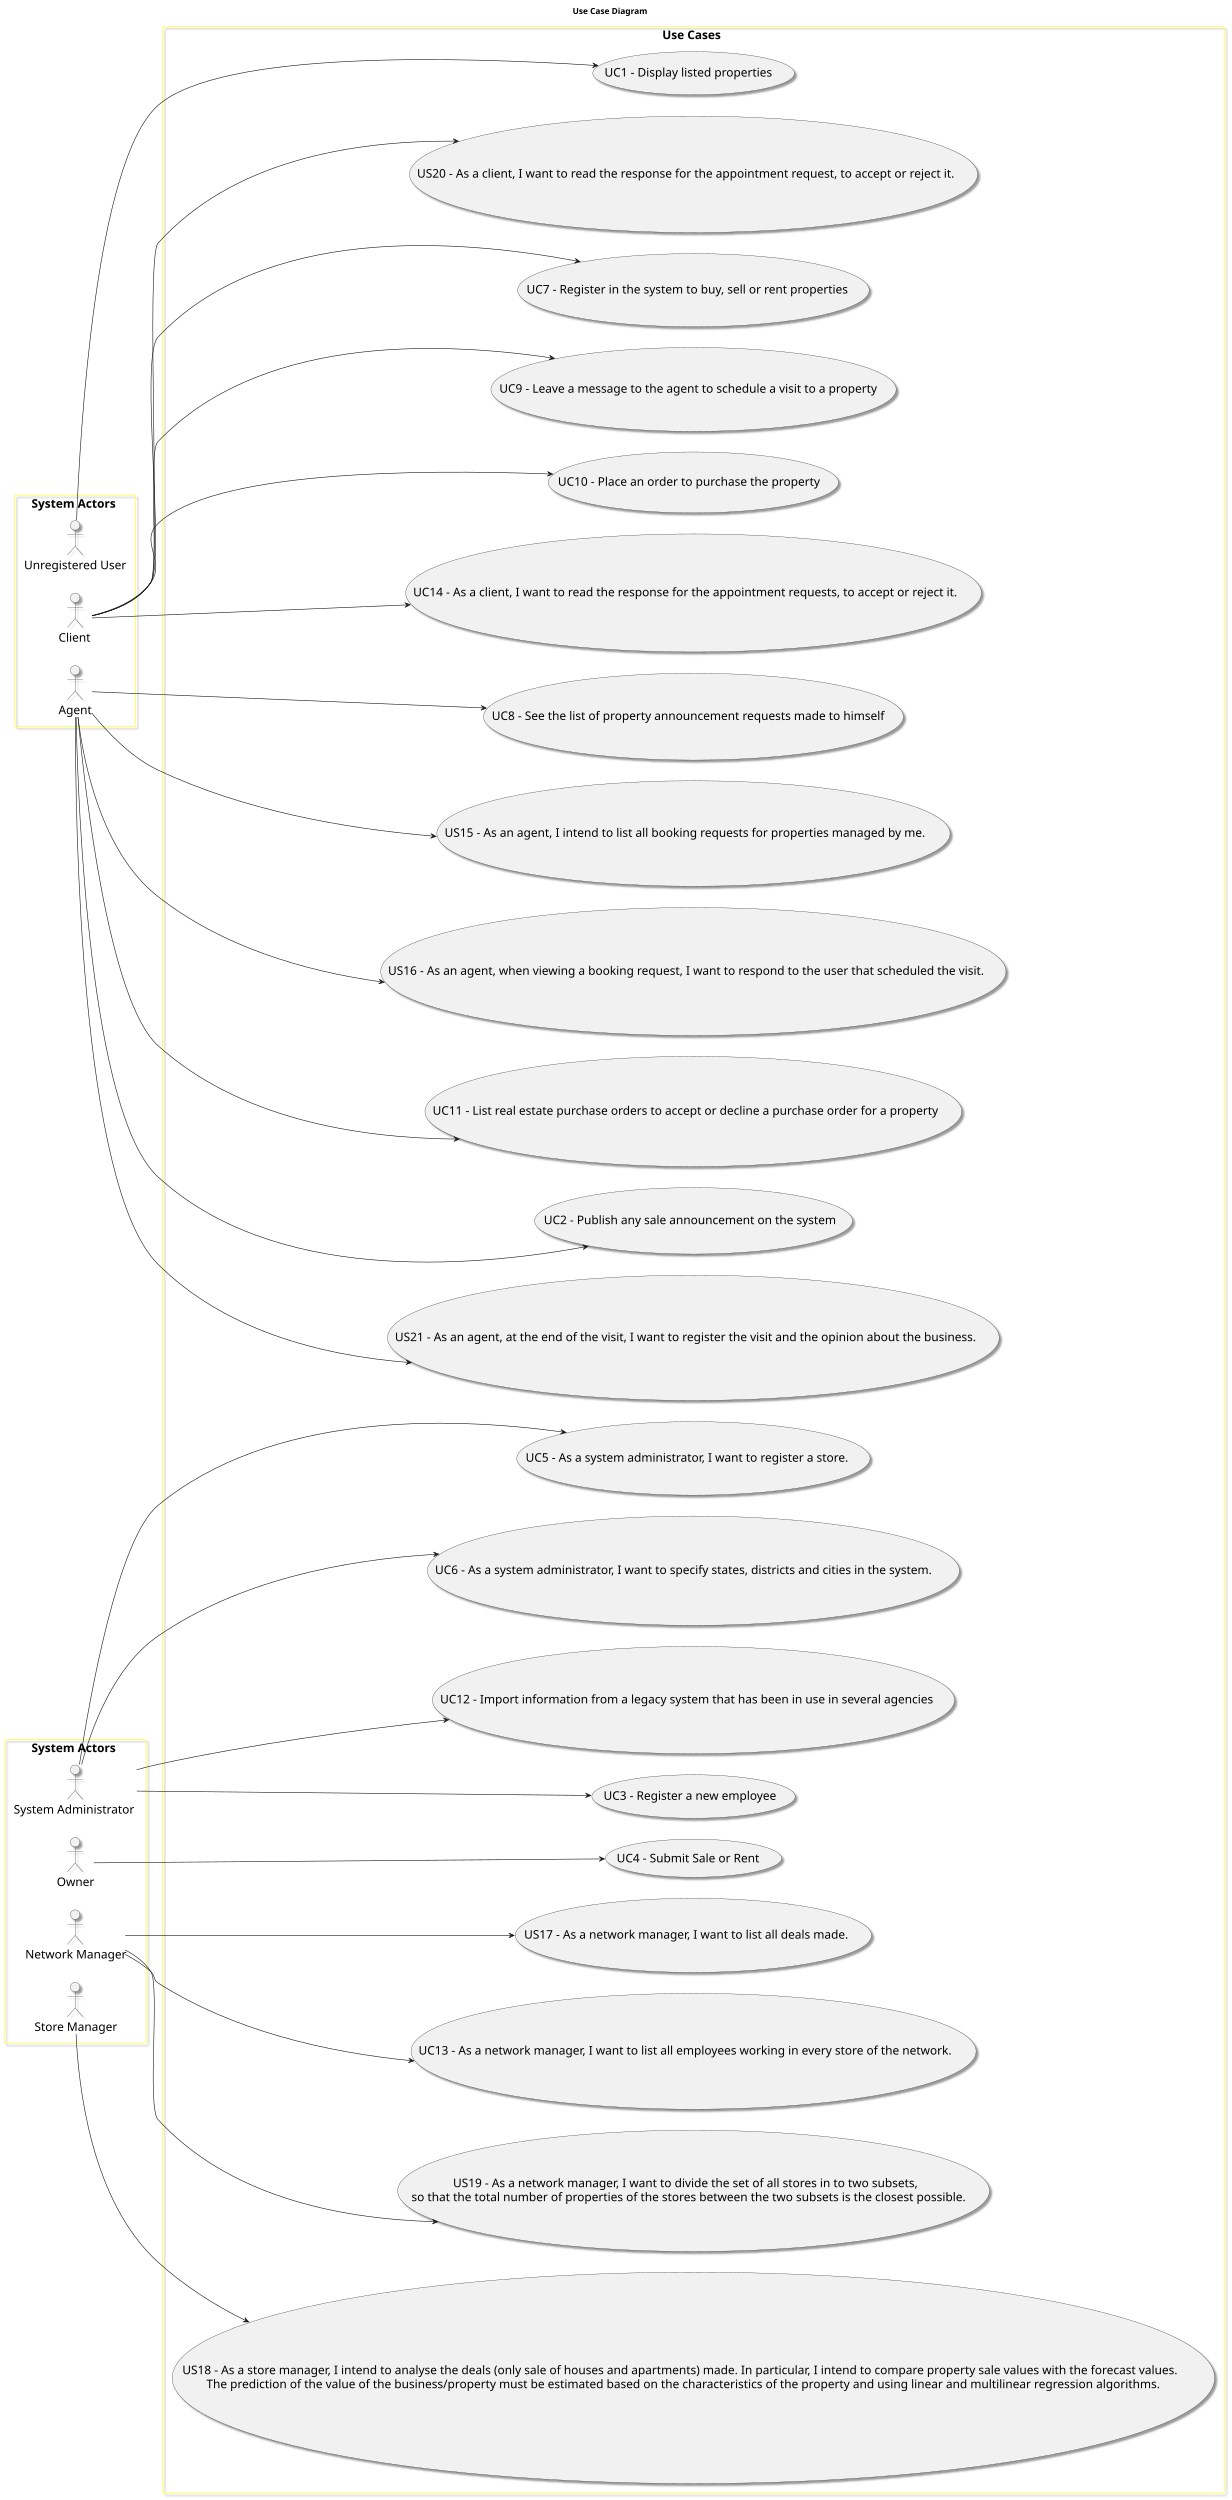
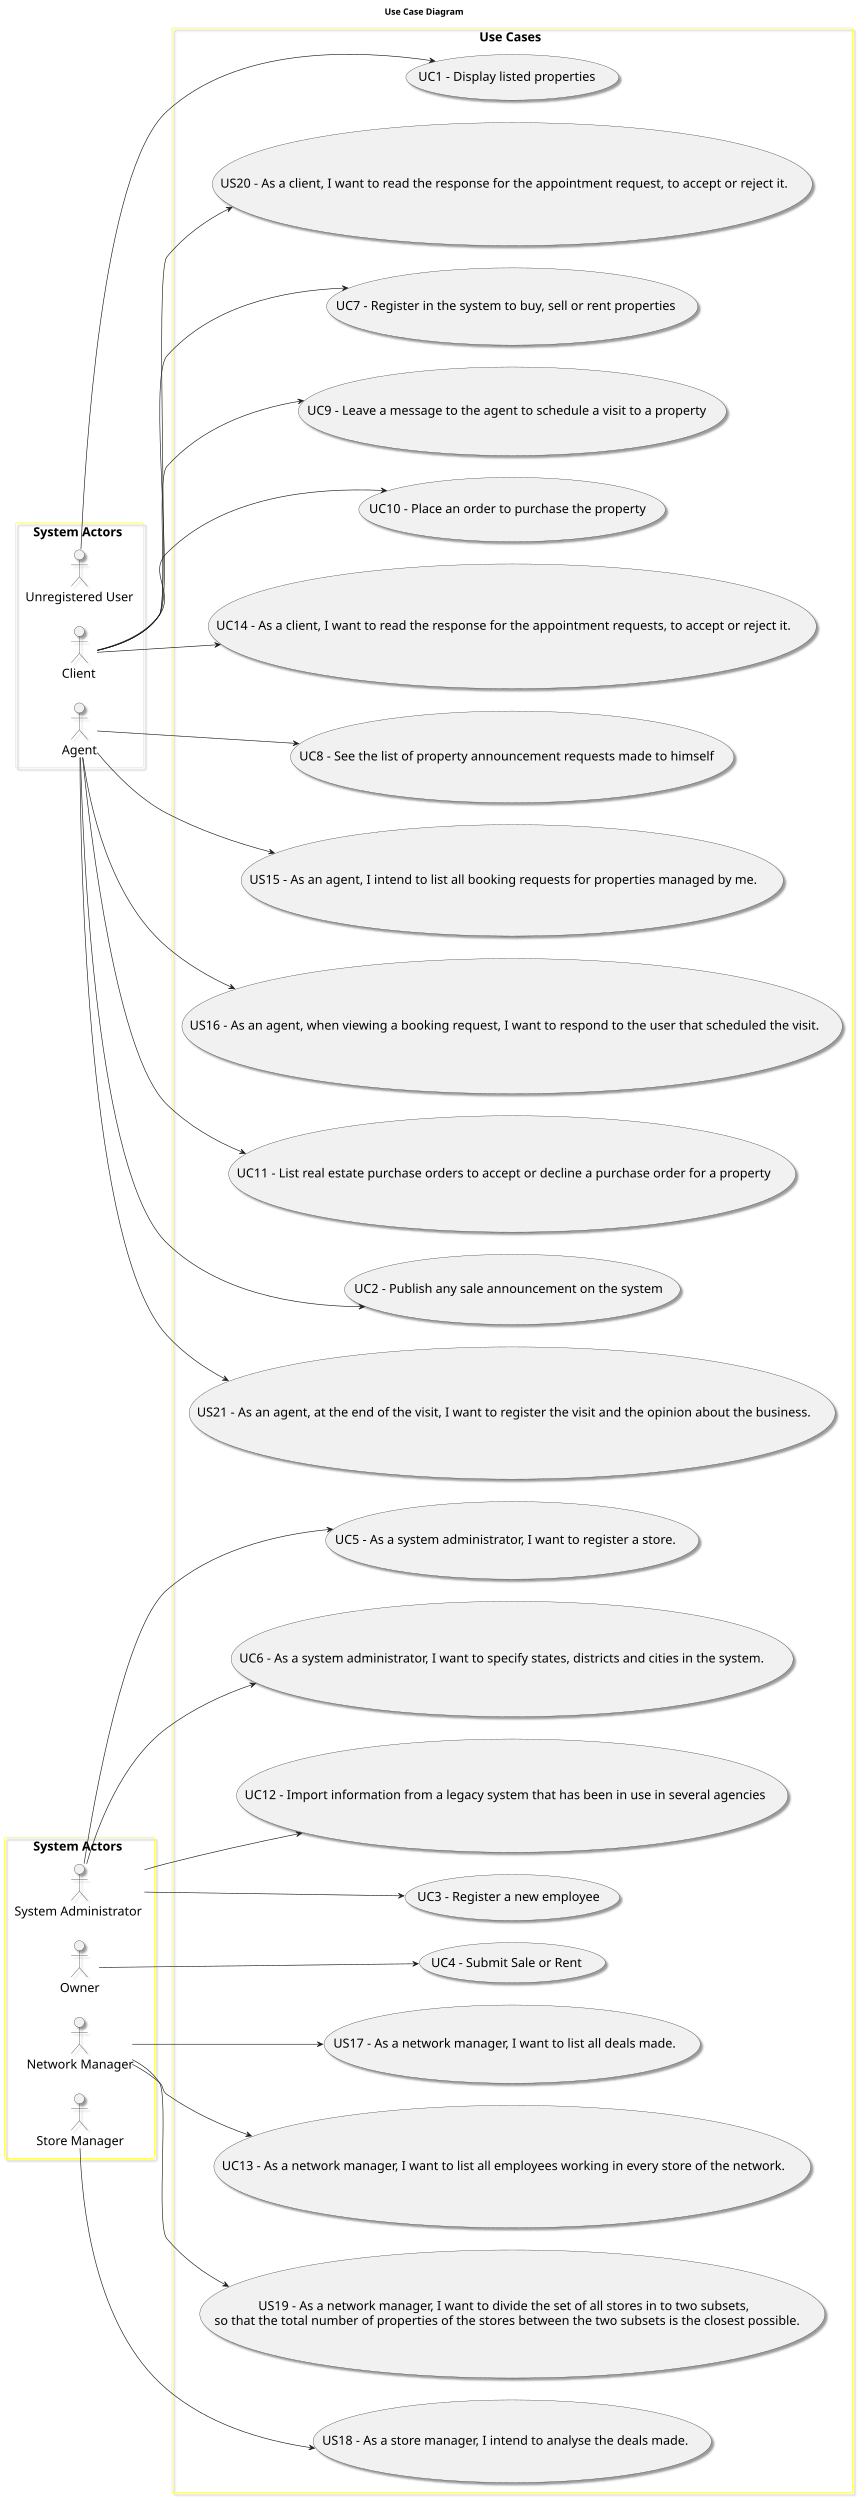
- <svg xmlns="http://www.w3.org/2000/svg" contentStyleType="text/css" height="4209px" preserveAspectRatio="none" style="width:2073px;height:4209px;background:#FFFFFF;" version="1.1" viewBox="0 0 2073 4209" width="2073px" zoomAndPan="magnify">
+ <svg xmlns="http://www.w3.org/2000/svg" contentStyleType="text/css" height="3985px" preserveAspectRatio="none" style="width:1371px;height:3985px;background:#FFFFFF;" version="1.1" viewBox="0 0 1371 3985" width="1371px" zoomAndPan="magnify">
  <defs>
-     <filter height="300%" id="fi8wj2bpugmc8" width="300%" x="-1" y="-1">
+     <filter height="300%" id="f18mm0gtsx3eqe" width="300%" x="-1" y="-1">
      <feGaussianBlur result="blurOut" stdDeviation="2.0" />
      <feColorMatrix in="blurOut" result="blurOut2" type="matrix" values="0 0 0 0 0 0 0 0 0 0 0 0 0 0 0 0 0 0 .4 0" />
      <feOffset dx="4.0" dy="4.0" in="blurOut2" result="blurOut3" />
      <feBlend in="SourceGraphic" in2="blurOut3" mode="normal" />
    </filter>
  </defs>
  <g>
-     <text fill="#000000" font-family="sans-serif" font-size="14" font-weight="bold" lengthAdjust="spacing" textLength="131" x="964" y="23.535">Use Case Diagram</text>
+     <text fill="#000000" font-family="sans-serif" font-size="14" font-weight="bold" lengthAdjust="spacing" textLength="131" x="613" y="23.535">Use Case Diagram</text>
    <g id="cluster_actors_1">
-       <rect fill="none" filter="url(#fi8wj2bpugmc8)" height="390" rx="2.5" ry="2.5" style="stroke:#FFFF00;stroke-width:1.0;" width="204" x="24.5" y="833.488" />
+       <rect fill="none" filter="url(#f18mm0gtsx3eqe)" height="390" rx="2.5" ry="2.5" style="stroke:#FFFF00;stroke-width:1.0;" width="204" x="24.5" y="833.488" />
      <text fill="#000000" font-family="sans-serif" font-size="20" font-weight="bold" lengthAdjust="spacing" textLength="147" x="53" y="854.824">System Actors</text>
    </g>
    <g id="cluster_actors_2">
-       <rect fill="none" filter="url(#fi8wj2bpugmc8)" height="512" rx="2.5" ry="2.5" style="stroke:#FFFF00;stroke-width:1.0;" width="239" x="7" y="2928.488" />
+       <rect fill="none" filter="url(#f18mm0gtsx3eqe)" height="512" rx="2.5" ry="2.5" style="stroke:#FFFF00;stroke-width:1.0;" width="239" x="7" y="2928.488" />
      <text fill="#000000" font-family="sans-serif" font-size="20" font-weight="bold" lengthAdjust="spacing" textLength="147" x="53" y="2949.824">System Actors</text>
    </g>
    <g id="cluster_usecases">
-       <rect fill="none" filter="url(#fi8wj2bpugmc8)" height="4153" rx="2.5" ry="2.5" style="stroke:#FFFF00;stroke-width:1.0;" width="1787" x="274" y="44.488" />
-       <text fill="#000000" font-family="sans-serif" font-size="20" font-weight="bold" lengthAdjust="spacing" textLength="105" x="1115" y="65.824">Use Cases</text>
+       <rect fill="none" filter="url(#f18mm0gtsx3eqe)" height="3929" rx="2.5" ry="2.5" style="stroke:#FFFF00;stroke-width:1.0;" width="1085" x="274" y="44.488" />
+       <text fill="#000000" font-family="sans-serif" font-size="20" font-weight="bold" lengthAdjust="spacing" textLength="105" x="764" y="65.824">Use Cases</text>
    </g>
    <g id="elem_Unregistered User">
-       <ellipse cx="126.5" cy="884.488" fill="#F1F1F1" filter="url(#fi8wj2bpugmc8)" rx="8" ry="8" style="stroke:#181818;stroke-width:0.5;" />
-       <path d="M126.5,892.488 L126.5,919.488 M113.5,900.488 L139.5,900.488 M126.5,919.488 L113.5,934.488 M126.5,919.488 L139.5,934.488 " fill="none" filter="url(#fi8wj2bpugmc8)" style="stroke:#181818;stroke-width:0.5;" />
+       <ellipse cx="126.5" cy="884.488" fill="#F1F1F1" filter="url(#f18mm0gtsx3eqe)" rx="8" ry="8" style="stroke:#181818;stroke-width:0.5;" />
+       <path d="M126.5,892.488 L126.5,919.488 M113.5,900.488 L139.5,900.488 M126.5,919.488 L113.5,934.488 M126.5,919.488 L139.5,934.488 " fill="none" filter="url(#f18mm0gtsx3eqe)" style="stroke:#181818;stroke-width:0.5;" />
      <text fill="#000000" font-family="sans-serif" font-size="20" lengthAdjust="spacing" textLength="172" x="40.5" y="958.324">Unregistered User</text>
    </g>
    <g id="elem_Client">
-       <ellipse cx="126.5" cy="1006.488" fill="#F1F1F1" filter="url(#fi8wj2bpugmc8)" rx="8" ry="8" style="stroke:#181818;stroke-width:0.5;" />
-       <path d="M126.5,1014.488 L126.5,1041.488 M113.5,1022.488 L139.5,1022.488 M126.5,1041.488 L113.5,1056.488 M126.5,1041.488 L139.5,1056.488 " fill="none" filter="url(#fi8wj2bpugmc8)" style="stroke:#181818;stroke-width:0.5;" />
+       <ellipse cx="126.5" cy="1006.488" fill="#F1F1F1" filter="url(#f18mm0gtsx3eqe)" rx="8" ry="8" style="stroke:#181818;stroke-width:0.5;" />
+       <path d="M126.5,1014.488 L126.5,1041.488 M113.5,1022.488 L139.5,1022.488 M126.5,1041.488 L113.5,1056.488 M126.5,1041.488 L139.5,1056.488 " fill="none" filter="url(#f18mm0gtsx3eqe)" style="stroke:#181818;stroke-width:0.5;" />
      <text fill="#000000" font-family="sans-serif" font-size="20" lengthAdjust="spacing" textLength="56" x="98.5" y="1080.324">Client</text>
    </g>
    <g id="elem_Agent">
-       <ellipse cx="126.5" cy="1128.488" fill="#F1F1F1" filter="url(#fi8wj2bpugmc8)" rx="8" ry="8" style="stroke:#181818;stroke-width:0.5;" />
-       <path d="M126.5,1136.488 L126.5,1163.488 M113.5,1144.488 L139.5,1144.488 M126.5,1163.488 L113.5,1178.488 M126.5,1163.488 L139.5,1178.488 " fill="none" filter="url(#fi8wj2bpugmc8)" style="stroke:#181818;stroke-width:0.5;" />
+       <ellipse cx="126.5" cy="1128.488" fill="#F1F1F1" filter="url(#f18mm0gtsx3eqe)" rx="8" ry="8" style="stroke:#181818;stroke-width:0.5;" />
+       <path d="M126.5,1136.488 L126.5,1163.488 M113.5,1144.488 L139.5,1144.488 M126.5,1163.488 L113.5,1178.488 M126.5,1163.488 L139.5,1178.488 " fill="none" filter="url(#f18mm0gtsx3eqe)" style="stroke:#181818;stroke-width:0.5;" />
      <text fill="#000000" font-family="sans-serif" font-size="20" lengthAdjust="spacing" textLength="56" x="98.5" y="1202.324">Agent</text>
    </g>
    <g id="elem_System Administrator">
-       <ellipse cx="126.5" cy="2979.488" fill="#F1F1F1" filter="url(#fi8wj2bpugmc8)" rx="8" ry="8" style="stroke:#181818;stroke-width:0.5;" />
-       <path d="M126.5,2987.488 L126.5,3014.488 M113.5,2995.488 L139.5,2995.488 M126.5,3014.488 L113.5,3029.488 M126.5,3014.488 L139.5,3029.488 " fill="none" filter="url(#fi8wj2bpugmc8)" style="stroke:#181818;stroke-width:0.5;" />
+       <ellipse cx="126.5" cy="2979.488" fill="#F1F1F1" filter="url(#f18mm0gtsx3eqe)" rx="8" ry="8" style="stroke:#181818;stroke-width:0.5;" />
+       <path d="M126.5,2987.488 L126.5,3014.488 M113.5,2995.488 L139.5,2995.488 M126.5,3014.488 L113.5,3029.488 M126.5,3014.488 L139.5,3029.488 " fill="none" filter="url(#f18mm0gtsx3eqe)" style="stroke:#181818;stroke-width:0.5;" />
      <text fill="#000000" font-family="sans-serif" font-size="20" lengthAdjust="spacing" textLength="207" x="23" y="3053.324">System Administrator</text>
    </g>
    <g id="elem_Owner">
-       <ellipse cx="126.5" cy="3101.488" fill="#F1F1F1" filter="url(#fi8wj2bpugmc8)" rx="8" ry="8" style="stroke:#181818;stroke-width:0.5;" />
-       <path d="M126.5,3109.488 L126.5,3136.488 M113.5,3117.488 L139.5,3117.488 M126.5,3136.488 L113.5,3151.488 M126.5,3136.488 L139.5,3151.488 " fill="none" filter="url(#fi8wj2bpugmc8)" style="stroke:#181818;stroke-width:0.5;" />
+       <ellipse cx="126.5" cy="3101.488" fill="#F1F1F1" filter="url(#f18mm0gtsx3eqe)" rx="8" ry="8" style="stroke:#181818;stroke-width:0.5;" />
+       <path d="M126.5,3109.488 L126.5,3136.488 M113.5,3117.488 L139.5,3117.488 M126.5,3136.488 L113.5,3151.488 M126.5,3136.488 L139.5,3151.488 " fill="none" filter="url(#f18mm0gtsx3eqe)" style="stroke:#181818;stroke-width:0.5;" />
      <text fill="#000000" font-family="sans-serif" font-size="20" lengthAdjust="spacing" textLength="62" x="95.5" y="3175.324">Owner</text>
    </g>
    <g id="elem_Network Manager">
-       <ellipse cx="126.5" cy="3223.488" fill="#F1F1F1" filter="url(#fi8wj2bpugmc8)" rx="8" ry="8" style="stroke:#181818;stroke-width:0.5;" />
-       <path d="M126.5,3231.488 L126.5,3258.488 M113.5,3239.488 L139.5,3239.488 M126.5,3258.488 L113.5,3273.488 M126.5,3258.488 L139.5,3273.488 " fill="none" filter="url(#fi8wj2bpugmc8)" style="stroke:#181818;stroke-width:0.5;" />
+       <ellipse cx="126.5" cy="3223.488" fill="#F1F1F1" filter="url(#f18mm0gtsx3eqe)" rx="8" ry="8" style="stroke:#181818;stroke-width:0.5;" />
+       <path d="M126.5,3231.488 L126.5,3258.488 M113.5,3239.488 L139.5,3239.488 M126.5,3258.488 L113.5,3273.488 M126.5,3258.488 L139.5,3273.488 " fill="none" filter="url(#f18mm0gtsx3eqe)" style="stroke:#181818;stroke-width:0.5;" />
      <text fill="#000000" font-family="sans-serif" font-size="20" lengthAdjust="spacing" textLength="168" x="42.5" y="3297.324">Network Manager</text>
    </g>
    <g id="elem_Store Manager">
-       <ellipse cx="126.5" cy="3345.488" fill="#F1F1F1" filter="url(#fi8wj2bpugmc8)" rx="8" ry="8" style="stroke:#181818;stroke-width:0.5;" />
-       <path d="M126.5,3353.488 L126.5,3380.488 M113.5,3361.488 L139.5,3361.488 M126.5,3380.488 L113.5,3395.488 M126.5,3380.488 L139.5,3395.488 " fill="none" filter="url(#fi8wj2bpugmc8)" style="stroke:#181818;stroke-width:0.5;" />
+       <ellipse cx="126.5" cy="3345.488" fill="#F1F1F1" filter="url(#f18mm0gtsx3eqe)" rx="8" ry="8" style="stroke:#181818;stroke-width:0.5;" />
+       <path d="M126.5,3353.488 L126.5,3380.488 M113.5,3361.488 L139.5,3361.488 M126.5,3380.488 L113.5,3395.488 M126.5,3380.488 L139.5,3395.488 " fill="none" filter="url(#f18mm0gtsx3eqe)" style="stroke:#181818;stroke-width:0.5;" />
      <text fill="#000000" font-family="sans-serif" font-size="20" lengthAdjust="spacing" textLength="137" x="58" y="3419.324">Store Manager</text>
    </g>
    <g id="elem_UC1">
-       <ellipse cx="1167.744" cy="123.337" fill="#F1F1F1" filter="url(#fi8wj2bpugmc8)" rx="169.744" ry="36.349" style="stroke:#181818;stroke-width:0.5;" />
-       <text fill="#000000" font-family="sans-serif" font-size="20" lengthAdjust="spacing" textLength="300" x="1017.744" y="128.896">UC1 - Display listed properties</text>
+       <ellipse cx="816.744" cy="123.337" fill="#F1F1F1" filter="url(#f18mm0gtsx3eqe)" rx="169.744" ry="36.349" style="stroke:#181818;stroke-width:0.5;" />
+       <text fill="#000000" font-family="sans-serif" font-size="20" lengthAdjust="spacing" textLength="300" x="666.744" y="128.896">UC1 - Display listed properties</text>
    </g>
    <g id="elem_UC2">
-       <ellipse cx="1167.635" cy="2055.415" fill="#F1F1F1" filter="url(#fi8wj2bpugmc8)" rx="267.635" ry="55.927" style="stroke:#181818;stroke-width:0.5;" />
-       <text fill="#000000" font-family="sans-serif" font-size="20" lengthAdjust="spacing" textLength="504" x="915.635" y="2060.974">UC2 - Publish any sale announcement on the system</text>
+       <ellipse cx="816.635" cy="2055.415" fill="#F1F1F1" filter="url(#f18mm0gtsx3eqe)" rx="267.635" ry="55.927" style="stroke:#181818;stroke-width:0.5;" />
+       <text fill="#000000" font-family="sans-serif" font-size="20" lengthAdjust="spacing" textLength="504" x="564.635" y="2060.974">UC2 - Publish any sale announcement on the system</text>
    </g>
    <g id="elem_UC3">
-       <ellipse cx="1167.648" cy="3024.618" fill="#F1F1F1" filter="url(#fi8wj2bpugmc8)" rx="171.148" ry="36.63" style="stroke:#181818;stroke-width:0.5;" />
-       <text fill="#000000" font-family="sans-serif" font-size="20" lengthAdjust="spacing" textLength="303" x="1016.148" y="3030.177">UC3 - Register a new employee</text>
+       <ellipse cx="816.648" cy="3024.618" fill="#F1F1F1" filter="url(#f18mm0gtsx3eqe)" rx="171.148" ry="36.63" style="stroke:#181818;stroke-width:0.5;" />
+       <text fill="#000000" font-family="sans-serif" font-size="20" lengthAdjust="spacing" textLength="303" x="665.148" y="3030.177">UC3 - Register a new employee</text>
    </g>
    <g id="elem_UC4">
-       <ellipse cx="1167.705" cy="3128.529" fill="#F1F1F1" filter="url(#fi8wj2bpugmc8)" rx="148.205" ry="32.041" style="stroke:#181818;stroke-width:0.5;" />
-       <text fill="#000000" font-family="sans-serif" font-size="20" lengthAdjust="spacing" textLength="253" x="1038.205" y="3135.447">UC4 - Submit Sale or Rent</text>
+       <ellipse cx="816.705" cy="3128.529" fill="#F1F1F1" filter="url(#f18mm0gtsx3eqe)" rx="148.205" ry="32.041" style="stroke:#181818;stroke-width:0.5;" />
+       <text fill="#000000" font-family="sans-serif" font-size="20" lengthAdjust="spacing" textLength="253" x="687.205" y="3135.447">UC4 - Submit Sale or Rent</text>
    </g>
    <g id="elem_UC5">
-       <ellipse cx="1167.448" cy="2455.378" fill="#F1F1F1" filter="url(#fi8wj2bpugmc8)" rx="297.449" ry="61.89" style="stroke:#181818;stroke-width:0.5;" />
-       <text fill="#000000" font-family="sans-serif" font-size="20" lengthAdjust="spacing" textLength="565" x="884.948" y="2460.937">UC5 - As a system administrator, I want to register a store.</text>
+       <ellipse cx="816.448" cy="2455.378" fill="#F1F1F1" filter="url(#f18mm0gtsx3eqe)" rx="297.449" ry="61.89" style="stroke:#181818;stroke-width:0.5;" />
+       <text fill="#000000" font-family="sans-serif" font-size="20" lengthAdjust="spacing" textLength="565" x="533.948" y="2460.937">UC5 - As a system administrator, I want to register a store.</text>
    </g>
    <g id="elem_UC6">
-       <ellipse cx="1167.414" cy="2644.471" fill="#F1F1F1" filter="url(#fi8wj2bpugmc8)" rx="447.914" ry="91.983" style="stroke:#181818;stroke-width:0.5;" />
-       <text fill="#000000" font-family="sans-serif" font-size="20" lengthAdjust="spacing" textLength="870" x="732.414" y="2650.03">UC6 - As a system administrator, I want to specify states, districts and cities in the system.</text>
+       <ellipse cx="816.414" cy="2644.471" fill="#F1F1F1" filter="url(#f18mm0gtsx3eqe)" rx="447.914" ry="91.983" style="stroke:#181818;stroke-width:0.5;" />
+       <text fill="#000000" font-family="sans-serif" font-size="20" lengthAdjust="spacing" textLength="870" x="381.414" y="2650.03">UC6 - As a system administrator, I want to specify states, districts and cities in the system.</text>
    </g>
    <g id="elem_UC7">
-       <ellipse cx="1167.479" cy="488.584" fill="#F1F1F1" filter="url(#fi8wj2bpugmc8)" rx="295.979" ry="61.596" style="stroke:#181818;stroke-width:0.5;" />
-       <text fill="#000000" font-family="sans-serif" font-size="20" lengthAdjust="spacing" textLength="562" x="886.479" y="494.143">UC7 - Register in the system to buy, sell or rent properties</text>
+       <ellipse cx="816.479" cy="488.584" fill="#F1F1F1" filter="url(#f18mm0gtsx3eqe)" rx="295.979" ry="61.596" style="stroke:#181818;stroke-width:0.5;" />
+       <text fill="#000000" font-family="sans-serif" font-size="20" lengthAdjust="spacing" textLength="562" x="535.479" y="494.143">UC7 - Register in the system to buy, sell or rent properties</text>
    </g>
    <g id="elem_UC8">
-       <ellipse cx="1167.482" cy="1206.585" fill="#F1F1F1" filter="url(#fi8wj2bpugmc8)" rx="353.482" ry="73.097" style="stroke:#181818;stroke-width:0.5;" />
-       <text fill="#000000" font-family="sans-serif" font-size="20" lengthAdjust="spacing" textLength="679" x="827.982" y="1212.143">UC8 - See the list of property announcement requests made to himself</text>
+       <ellipse cx="816.482" cy="1206.585" fill="#F1F1F1" filter="url(#f18mm0gtsx3eqe)" rx="353.482" ry="73.097" style="stroke:#181818;stroke-width:0.5;" />
+       <text fill="#000000" font-family="sans-serif" font-size="20" lengthAdjust="spacing" textLength="679" x="476.982" y="1212.143">UC8 - See the list of property announcement requests made to himself</text>
    </g>
    <g id="elem_UC9">
-       <ellipse cx="1167.667" cy="655.622" fill="#F1F1F1" filter="url(#fi8wj2bpugmc8)" rx="341.167" ry="70.633" style="stroke:#181818;stroke-width:0.5;" />
-       <text fill="#000000" font-family="sans-serif" font-size="20" lengthAdjust="spacing" textLength="654" x="840.667" y="661.18">UC9 - Leave a message to the agent to schedule a visit to a property</text>
+       <ellipse cx="816.667" cy="655.622" fill="#F1F1F1" filter="url(#f18mm0gtsx3eqe)" rx="341.167" ry="70.633" style="stroke:#181818;stroke-width:0.5;" />
+       <text fill="#000000" font-family="sans-serif" font-size="20" lengthAdjust="spacing" textLength="654" x="489.667" y="661.18">UC9 - Leave a message to the agent to schedule a visit to a property</text>
    </g>
    <g id="elem_UC10">
-       <ellipse cx="1167.296" cy="812.247" fill="#F1F1F1" filter="url(#fi8wj2bpugmc8)" rx="244.296" ry="51.259" style="stroke:#181818;stroke-width:0.5;" />
-       <text fill="#000000" font-family="sans-serif" font-size="20" lengthAdjust="spacing" textLength="456" x="939.296" y="817.806">UC10 - Place an order to purchase the property</text>
+       <ellipse cx="816.296" cy="812.247" fill="#F1F1F1" filter="url(#f18mm0gtsx3eqe)" rx="244.296" ry="51.259" style="stroke:#181818;stroke-width:0.5;" />
+       <text fill="#000000" font-family="sans-serif" font-size="20" lengthAdjust="spacing" textLength="456" x="588.296" y="817.806">UC10 - Place an order to purchase the property</text>
    </g>
    <g id="elem_UC11">
-       <ellipse cx="1167.379" cy="1871.264" fill="#F1F1F1" filter="url(#fi8wj2bpugmc8)" rx="451.879" ry="92.776" style="stroke:#181818;stroke-width:0.5;" />
-       <text fill="#000000" font-family="sans-serif" font-size="20" lengthAdjust="spacing" textLength="878" x="728.379" y="1876.823">UC11 - List real estate purchase orders to accept or decline a purchase order for a property</text>
+       <ellipse cx="816.379" cy="1871.264" fill="#F1F1F1" filter="url(#f18mm0gtsx3eqe)" rx="451.879" ry="92.776" style="stroke:#181818;stroke-width:0.5;" />
+       <text fill="#000000" font-family="sans-serif" font-size="20" lengthAdjust="spacing" textLength="878" x="377.379" y="1876.823">UC11 - List real estate purchase orders to accept or decline a purchase order for a property</text>
    </g>
    <g id="elem_UC12">
-       <ellipse cx="1167.49" cy="2862.286" fill="#F1F1F1" filter="url(#fi8wj2bpugmc8)" rx="439.49" ry="90.298" style="stroke:#181818;stroke-width:0.5;" />
-       <text fill="#000000" font-family="sans-serif" font-size="20" lengthAdjust="spacing" textLength="853" x="740.99" y="2867.845">UC12 - Import information from a legacy system that has been in use in several agencies</text>
+       <ellipse cx="816.49" cy="2862.286" fill="#F1F1F1" filter="url(#f18mm0gtsx3eqe)" rx="439.49" ry="90.298" style="stroke:#181818;stroke-width:0.5;" />
+       <text fill="#000000" font-family="sans-serif" font-size="20" lengthAdjust="spacing" textLength="853" x="389.99" y="2867.845">UC12 - Import information from a legacy system that has been in use in several agencies</text>
    </g>
    <g id="elem_UC13">
-       <ellipse cx="1167.682" cy="3453.525" fill="#F1F1F1" filter="url(#fi8wj2bpugmc8)" rx="475.682" ry="97.537" style="stroke:#181818;stroke-width:0.5;" />
-       <text fill="#000000" font-family="sans-serif" font-size="20" lengthAdjust="spacing" textLength="926" x="704.682" y="3459.083">UC13 - As a network manager, I want to list all employees working in every store of the network.</text>
+       <ellipse cx="816.682" cy="3453.525" fill="#F1F1F1" filter="url(#f18mm0gtsx3eqe)" rx="475.682" ry="97.537" style="stroke:#181818;stroke-width:0.5;" />
+       <text fill="#000000" font-family="sans-serif" font-size="20" lengthAdjust="spacing" textLength="926" x="353.682" y="3459.083">UC13 - As a network manager, I want to list all employees working in every store of the network.</text>
    </g>
    <g id="elem_UC14">
-       <ellipse cx="1167.614" cy="998.311" fill="#F1F1F1" filter="url(#fi8wj2bpugmc8)" rx="484.614" ry="99.323" style="stroke:#181818;stroke-width:0.5;" />
-       <text fill="#000000" font-family="sans-serif" font-size="20" lengthAdjust="spacing" textLength="944" x="695.614" y="1003.87">UC14 - As a client, I want to read the response for the appointment requests, to accept or reject it.</text>
+       <ellipse cx="816.614" cy="998.311" fill="#F1F1F1" filter="url(#f18mm0gtsx3eqe)" rx="484.614" ry="99.323" style="stroke:#181818;stroke-width:0.5;" />
+       <text fill="#000000" font-family="sans-serif" font-size="20" lengthAdjust="spacing" textLength="944" x="344.614" y="1003.87">UC14 - As a client, I want to read the response for the appointment requests, to accept or reject it.</text>
    </g>
    <g id="elem_UC15">
-       <ellipse cx="1167.56" cy="1403.3" fill="#F1F1F1" filter="url(#fi8wj2bpugmc8)" rx="432.06" ry="88.812" style="stroke:#181818;stroke-width:0.5;" />
-       <text fill="#000000" font-family="sans-serif" font-size="20" lengthAdjust="spacing" textLength="838" x="748.56" y="1408.859">US15 - As an agent, I intend to list all booking requests for properties managed by me.</text>
+       <ellipse cx="816.56" cy="1403.3" fill="#F1F1F1" filter="url(#f18mm0gtsx3eqe)" rx="432.06" ry="88.812" style="stroke:#181818;stroke-width:0.5;" />
+       <text fill="#000000" font-family="sans-serif" font-size="20" lengthAdjust="spacing" textLength="838" x="397.56" y="1408.859">US15 - As an agent, I intend to list all booking requests for properties managed by me.</text>
    </g>
    <g id="elem_UC16">
-       <ellipse cx="1167.324" cy="1635.653" fill="#F1F1F1" filter="url(#fi8wj2bpugmc8)" rx="526.324" ry="107.665" style="stroke:#181818;stroke-width:0.5;" />
-       <text fill="#000000" font-family="sans-serif" font-size="20" lengthAdjust="spacing" textLength="1028" x="653.324" y="1641.212">US16 - As an agent, when viewing a booking request, I want to respond to the user that scheduled the visit.</text>
+       <ellipse cx="816.324" cy="1635.653" fill="#F1F1F1" filter="url(#f18mm0gtsx3eqe)" rx="526.324" ry="107.665" style="stroke:#181818;stroke-width:0.5;" />
+       <text fill="#000000" font-family="sans-serif" font-size="20" lengthAdjust="spacing" textLength="1028" x="302.324" y="1641.212">US16 - As an agent, when viewing a booking request, I want to respond to the user that scheduled the visit.</text>
    </g>
    <g id="elem_UC17">
-       <ellipse cx="1167.398" cy="3258.368" fill="#F1F1F1" filter="url(#fi8wj2bpugmc8)" rx="299.898" ry="62.38" style="stroke:#181818;stroke-width:0.5;" />
-       <text fill="#000000" font-family="sans-serif" font-size="20" lengthAdjust="spacing" textLength="570" x="882.398" y="3263.927">US17 - As a network manager, I want to list all deals made.</text>
+       <ellipse cx="816.398" cy="3258.368" fill="#F1F1F1" filter="url(#f18mm0gtsx3eqe)" rx="299.898" ry="62.38" style="stroke:#181818;stroke-width:0.5;" />
+       <text fill="#000000" font-family="sans-serif" font-size="20" lengthAdjust="spacing" textLength="570" x="531.398" y="3263.927">US17 - As a network manager, I want to list all deals made.</text>
    </g>
    <g id="elem_UC18">
-       <ellipse cx="1167.467" cy="4003.382" fill="#F1F1F1" filter="url(#fi8wj2bpugmc8)" rx="877.467" ry="177.893" style="stroke:#181818;stroke-width:0.5;" />
-       <text fill="#000000" font-family="sans-serif" font-size="20" lengthAdjust="spacing" textLength="1721" x="306.967" y="3997.163">US18 - As a store manager, I intend to analyse the deals (only sale of houses and apartments) made. In particular, I intend to compare property sale values with the forecast values.</text>
-       <text fill="#000000" font-family="sans-serif" font-size="20" lengthAdjust="spacing" textLength="1640" x="347.467" y="4020.718">The prediction of the value of the business/property must be estimated based on the characteristics of the property and using linear and multilinear regression algorithms.</text>
+       <ellipse cx="816.561" cy="3891.401" fill="#F1F1F1" filter="url(#f18mm0gtsx3eqe)" rx="317.561" ry="65.912" style="stroke:#181818;stroke-width:0.5;" />
+       <text fill="#000000" font-family="sans-serif" font-size="20" lengthAdjust="spacing" textLength="606" x="513.561" y="3896.959">US18 - As a store manager, I intend to analyse the deals made.</text>
    </g>
    <g id="elem_UC19">
-       <ellipse cx="1167.709" cy="3688.53" fill="#F1F1F1" filter="url(#fi8wj2bpugmc8)" rx="498.209" ry="102.042" style="stroke:#181818;stroke-width:0.5;" />
-       <text fill="#000000" font-family="sans-serif" font-size="20" lengthAdjust="spacing" textLength="810" x="762.709" y="3682.311">US19 - As a network manager, I want to divide the set of all stores in to two subsets,</text>
-       <text fill="#000000" font-family="sans-serif" font-size="20" lengthAdjust="spacing" textLength="950" x="692.709" y="3705.866">so that the total number of properties of the stores between the two subsets is the closest possible.</text>
+       <ellipse cx="816.709" cy="3688.53" fill="#F1F1F1" filter="url(#f18mm0gtsx3eqe)" rx="498.209" ry="102.042" style="stroke:#181818;stroke-width:0.5;" />
+       <text fill="#000000" font-family="sans-serif" font-size="20" lengthAdjust="spacing" textLength="810" x="411.709" y="3682.311">US19 - As a network manager, I want to divide the set of all stores in to two subsets,</text>
+       <text fill="#000000" font-family="sans-serif" font-size="20" lengthAdjust="spacing" textLength="950" x="341.709" y="3705.866">so that the total number of properties of the stores between the two subsets is the closest possible.</text>
    </g>
    <g id="elem_UC20">
-       <ellipse cx="1167.663" cy="293.521" fill="#F1F1F1" filter="url(#fi8wj2bpugmc8)" rx="478.163" ry="98.033" style="stroke:#181818;stroke-width:0.5;" />
-       <text fill="#000000" font-family="sans-serif" font-size="20" lengthAdjust="spacing" textLength="931" x="702.163" y="299.079">US20 - As a client, I want to read the response for the appointment request, to accept or reject it.</text>
+       <ellipse cx="816.663" cy="293.521" fill="#F1F1F1" filter="url(#f18mm0gtsx3eqe)" rx="478.163" ry="98.033" style="stroke:#181818;stroke-width:0.5;" />
+       <text fill="#000000" font-family="sans-serif" font-size="20" lengthAdjust="spacing" textLength="931" x="351.163" y="299.079">US20 - As a client, I want to read the response for the appointment request, to accept or reject it.</text>
    </g>
    <g id="elem_UC21">
-       <ellipse cx="1167.398" cy="2252.368" fill="#F1F1F1" filter="url(#fi8wj2bpugmc8)" rx="514.898" ry="105.38" style="stroke:#181818;stroke-width:0.5;" />
-       <text fill="#000000" font-family="sans-serif" font-size="20" lengthAdjust="spacing" textLength="1005" x="664.898" y="2257.927">US21 - As an agent, at the end of the visit, I want to register the visit and the opinion about the business.</text>
+       <ellipse cx="816.398" cy="2252.368" fill="#F1F1F1" filter="url(#f18mm0gtsx3eqe)" rx="514.898" ry="105.38" style="stroke:#181818;stroke-width:0.5;" />
+       <text fill="#000000" font-family="sans-serif" font-size="20" lengthAdjust="spacing" textLength="1005" x="313.898" y="2257.927">US21 - As an agent, at the end of the visit, I want to register the visit and the opinion about the business.</text>
    </g>
    <g id="link_Unregistered User_UC1">
-       <path d="M128.89,875.658 C134.48,730.708 160.38,270.698 266,177.488 C371.43,84.438 772.02,95.358 1001.82,110.168 " fill="none" id="Unregistered User-to-UC1" style="stroke:#181818;stroke-width:1.0;" />
-       <polygon fill="#181818" points="1006.72,110.488,998.003,105.905,1001.731,110.159,997.476,113.888,1006.72,110.488" style="stroke:#181818;stroke-width:1.0;" />
+       <path d="M129.04,875.558 C135.08,730.808 162.23,272.638 266,177.488 C378.82,74.038 564.68,78.628 688.58,96.738 " fill="none" id="Unregistered User-to-UC1" style="stroke:#181818;stroke-width:1.0;" />
+       <polygon fill="#181818" points="693.3,97.438,684.994,92.145,688.356,96.695,683.806,100.056,693.3,97.438" style="stroke:#181818;stroke-width:1.0;" />
    </g>
    <g id="link_Agent_UC2">
-       <path d="M128.15,1207.298 C131.4,1361.538 150.86,1875.818 266,1981.488 C458.88,2158.508 783,2136.168 985.26,2099.168 " fill="none" id="Agent-to-UC2" style="stroke:#181818;stroke-width:1.0;" />
-       <polygon fill="#181818" points="990.02,2098.288,980.447,2095.975,985.102,2099.189,981.888,2103.844,990.02,2098.288" style="stroke:#181818;stroke-width:1.0;" />
+       <path d="M128.35,1207.358 C132.27,1361.228 153.7,1872.928 266,1981.488 C346.75,2059.548 468.04,2081.828 576.14,2082.958 " fill="none" id="Agent-to-UC2" style="stroke:#181818;stroke-width:1.0;" />
+       <polygon fill="#181818" points="581.07,2082.988,572.093,2078.937,576.07,2082.96,572.047,2086.937,581.07,2082.988" style="stroke:#181818;stroke-width:1.0;" />
    </g>
    <g id="link_System Administrator_UC3">
-       <path d="M230.44,3015.478 C407.48,3017.178 771.55,3020.688 989.81,3022.788 " fill="none" id="System Administrator-to-UC3" style="stroke:#181818;stroke-width:1.0;" />
-       <polygon fill="#181818" points="994.71,3022.838,985.756,3018.736,989.71,3022.781,985.665,3026.735,994.71,3022.838" style="stroke:#181818;stroke-width:1.0;" />
+       <path d="M230.13,3015.978 C337.99,3017.548 509.66,3020.038 639.26,3021.928 " fill="none" id="System Administrator-to-UC3" style="stroke:#181818;stroke-width:1.0;" />
+       <polygon fill="#181818" points="643.89,3021.998,634.948,3017.87,638.89,3021.927,634.834,3025.869,643.89,3021.998" style="stroke:#181818;stroke-width:1.0;" />
    </g>
    <g id="link_Owner_UC4">
-       <path d="M157.75,3136.258 C282.61,3135.298 763,3131.598 1013.12,3129.668 " fill="none" id="Owner-to-UC4" style="stroke:#181818;stroke-width:1.0;" />
-       <polygon fill="#181818" points="1017.84,3129.628,1008.806,3125.706,1012.84,3129.671,1008.875,3133.705,1017.84,3129.628" style="stroke:#181818;stroke-width:1.0;" />
+       <path d="M157.95,3136.138 C244.48,3135.128 496.23,3132.198 661.92,3130.278 " fill="none" id="Owner-to-UC4" style="stroke:#181818;stroke-width:1.0;" />
+       <polygon fill="#181818" points="666.76,3130.218,657.715,3126.321,661.76,3130.275,657.806,3134.321,666.76,3130.218" style="stroke:#181818;stroke-width:1.0;" />
    </g>
    <g id="link_System Administrator_UC5">
-       <path d="M133.75,2970.868 C150.07,2863.468 197.53,2590.848 266,2534.488 C455.03,2378.888 748.1,2383.598 948.19,2411.018 " fill="none" id="System Administrator-to-UC5" style="stroke:#181818;stroke-width:1.0;" />
-       <polygon fill="#181818" points="952.88,2411.668,944.515,2406.47,947.927,2410.981,943.416,2414.394,952.88,2411.668" style="stroke:#181818;stroke-width:1.0;" />
+       <path d="M134,2970.708 C150.83,2863.558 199.19,2592.648 266,2534.488 C336.7,2472.938 433,2446.748 525.24,2437.938 " fill="none" id="System Administrator-to-UC5" style="stroke:#181818;stroke-width:1.0;" />
+       <polygon fill="#181818" points="530.09,2437.498,520.762,2434.337,525.111,2437.955,521.493,2442.303,530.09,2437.498" style="stroke:#181818;stroke-width:1.0;" />
    </g>
    <g id="link_System Administrator_UC6">
-       <path d="M137.47,2970.628 C153.51,2910.988 191.15,2805.858 266,2754.488 C401.1,2661.768 575.12,2626.248 734.11,2616.738 " fill="none" id="System Administrator-to-UC6" style="stroke:#181818;stroke-width:1.0;" />
-       <polygon fill="#181818" points="738.72,2616.478,729.506,2613,733.728,2616.764,729.964,2620.987,738.72,2616.478" style="stroke:#181818;stroke-width:1.0;" />
+       <path d="M138.18,2970.928 C154.96,2912.118 193.36,2808.508 266,2754.488 C306.79,2724.148 353.82,2701.618 402.85,2684.958 " fill="none" id="System Administrator-to-UC6" style="stroke:#181818;stroke-width:1.0;" />
+       <polygon fill="#181818" points="407.4,2683.438,397.596,2682.499,402.658,2685.024,400.133,2690.086,407.4,2683.438" style="stroke:#181818;stroke-width:1.0;" />
    </g>
    <g id="link_Client_UC7">
-       <path d="M154.98,1036.828 C185.05,1030.108 231.91,1014.548 254,980.488 C278.98,941.968 234.5,600.888 266,567.488 C443.18,379.628 764.62,400.628 971.68,439.608 " fill="none" id="Client-to-UC7" style="stroke:#181818;stroke-width:1.0;" />
-       <polygon fill="#181818" points="976.59,440.538,968.489,434.937,971.677,439.61,967.004,442.798,976.59,440.538" style="stroke:#181818;stroke-width:1.0;" />
+       <path d="M154.98,1036.828 C185.05,1030.108 231.91,1014.548 254,980.488 C278.98,941.968 235.44,601.738 266,567.488 C336,489.038 446.13,463.098 549.47,459.168 " fill="none" id="Client-to-UC7" style="stroke:#181818;stroke-width:1.0;" />
+       <polygon fill="#181818" points="554.44,458.998,545.308,455.309,549.443,459.17,545.582,463.304,554.44,458.998" style="stroke:#181818;stroke-width:1.0;" />
    </g>
    <g id="link_Agent_UC8">
-       <path d="M154.76,1164.618 C247.71,1168.468 560.55,1181.408 814.02,1191.898 " fill="none" id="Agent-to-UC8" style="stroke:#181818;stroke-width:1.0;" />
-       <polygon fill="#181818" points="818.86,1192.098,810.04,1187.716,813.865,1191.884,809.697,1195.708,818.86,1192.098" style="stroke:#181818;stroke-width:1.0;" />
+       <path d="M154.89,1165.198 C210.13,1168.648 340.75,1176.818 471.39,1184.978 " fill="none" id="Agent-to-UC8" style="stroke:#181818;stroke-width:1.0;" />
+       <polygon fill="#181818" points="476.1,1185.278,467.37,1180.72,471.11,1184.964,466.866,1188.704,476.1,1185.278" style="stroke:#181818;stroke-width:1.0;" />
    </g>
    <g id="link_Client_UC9">
-       <path d="M154.84,1036.738 C184.79,1029.938 231.55,1014.308 254,980.488 C268.58,958.518 247.8,762.568 266,743.488 C432.36,569.148 722.72,572.158 928.71,602.568 " fill="none" id="Client-to-UC9" style="stroke:#181818;stroke-width:1.0;" />
-       <polygon fill="#181818" points="933.59,603.298,925.284,598.005,928.645,602.555,924.096,605.916,933.59,603.298" style="stroke:#181818;stroke-width:1.0;" />
+       <path d="M154.84,1036.738 C184.79,1029.938 231.55,1014.308 254,980.488 C268.58,958.518 248.39,763.118 266,743.488 C320.4,682.868 398.56,652.628 478.93,639.338 " fill="none" id="Client-to-UC9" style="stroke:#181818;stroke-width:1.0;" />
+       <polygon fill="#181818" points="483.72,638.568,474.204,636.031,478.782,639.353,475.46,643.932,483.72,638.568" style="stroke:#181818;stroke-width:1.0;" />
    </g>
    <g id="link_Client_UC10">
-       <path d="M154.95,1036.308 C184.53,1029.188 230.52,1013.308 254,980.488 C279.79,944.438 233.98,912.128 266,881.488 C357.42,794.018 691.43,789.408 925.85,797.948 " fill="none" id="Client-to-UC10" style="stroke:#181818;stroke-width:1.0;" />
-       <polygon fill="#181818" points="930.55,798.128,921.705,793.797,925.553,797.943,921.408,801.792,930.55,798.128" style="stroke:#181818;stroke-width:1.0;" />
+       <path d="M154.95,1036.308 C184.53,1029.188 230.52,1013.308 254,980.488 C279.79,944.438 234.73,912.898 266,881.488 C354.23,792.878 494.62,776.498 611.41,781.818 " fill="none" id="Client-to-UC10" style="stroke:#181818;stroke-width:1.0;" />
+       <polygon fill="#181818" points="616.15,782.048,607.355,777.615,611.156,781.805,606.966,785.606,616.15,782.048" style="stroke:#181818;stroke-width:1.0;" />
    </g>
    <g id="link_Agent_UC11">
-       <path d="M131.26,1207.148 C142.96,1331.908 182.95,1685.758 266,1760.488 C400.1,1881.158 594.43,1916.078 768.27,1917.818 " fill="none" id="Agent-to-UC11" style="stroke:#181818;stroke-width:1.0;" />
-       <polygon fill="#181818" points="773.19,1917.858,764.225,1913.781,768.19,1917.815,764.156,1921.781,773.19,1917.858" style="stroke:#181818;stroke-width:1.0;" />
+       <path d="M131.59,1207.288 C144.11,1331.618 185.98,1682.728 266,1760.488 C300.4,1793.918 341.93,1818.588 386.55,1836.638 " fill="none" id="Agent-to-UC11" style="stroke:#181818;stroke-width:1.0;" />
+       <polygon fill="#181818" points="391.18,1838.468,384.283,1831.437,386.531,1836.629,381.34,1838.876,391.18,1838.468" style="stroke:#181818;stroke-width:1.0;" />
    </g>
    <g id="link_System Administrator_UC12">
-       <path d="M230.16,2979.518 C242.15,2976.138 254.29,2973.028 266,2970.488 C422.71,2936.518 597.25,2912.478 750.62,2895.858 " fill="none" id="System Administrator-to-UC12" style="stroke:#181818;stroke-width:1.0;" />
-       <polygon fill="#181818" points="755.48,2895.328,746.099,2892.329,750.51,2895.871,746.967,2900.282,755.48,2895.328" style="stroke:#181818;stroke-width:1.0;" />
+       <path d="M230.36,2980.388 C242.32,2976.848 254.39,2973.458 266,2970.488 C333.54,2953.178 406.36,2937.098 476.2,2922.908 " fill="none" id="System Administrator-to-UC12" style="stroke:#181818;stroke-width:1.0;" />
+       <polygon fill="#181818" points="481.03,2921.928,471.412,2919.809,476.131,2922.928,473.012,2927.647,481.03,2921.928" style="stroke:#181818;stroke-width:1.0;" />
    </g>
    <g id="link_Network Manager_UC13">
-       <path d="M210.96,3290.478 C226.25,3298.558 241.35,3308.208 254,3319.488 C261.45,3326.138 257.58,3333.118 266,3338.488 C391.29,3418.308 546.39,3454.938 692.37,3469.368 " fill="none" id="Network Manager-to-UC13" style="stroke:#181818;stroke-width:1.0;" />
-       <polygon fill="#181818" points="696.93,3469.808,688.362,3464.952,691.954,3469.322,687.584,3472.914,696.93,3469.808" style="stroke:#181818;stroke-width:1.0;" />
+       <path d="M210.96,3290.478 C226.25,3298.558 241.35,3308.208 254,3319.488 C261.45,3326.138 257.8,3332.788 266,3338.488 C305.44,3365.878 350.06,3386.978 396.39,3403.208 " fill="none" id="Network Manager-to-UC13" style="stroke:#181818;stroke-width:1.0;" />
+       <polygon fill="#181818" points="400.92,3404.768,393.713,3398.056,396.192,3403.14,391.108,3405.619,400.92,3404.768" style="stroke:#181818;stroke-width:1.0;" />
    </g>
    <g id="link_Client_UC14">
-       <path d="M154.76,1040.358 C232.47,1037.148 463.89,1027.568 685.81,1018.378 " fill="none" id="Client-to-UC14" style="stroke:#181818;stroke-width:1.0;" />
-       <polygon fill="#181818" points="690.53,1018.188,681.366,1014.578,685.535,1018.403,681.71,1022.571,690.53,1018.188" style="stroke:#181818;stroke-width:1.0;" />
+       <path d="M154.89,1039.778 C192.1,1037.448 263.52,1032.988 346.11,1027.828 " fill="none" id="Client-to-UC14" style="stroke:#181818;stroke-width:1.0;" />
+       <polygon fill="#181818" points="351.08,1027.518,341.846,1024.092,346.09,1027.833,342.349,1032.077,351.08,1027.518" style="stroke:#181818;stroke-width:1.0;" />
    </g>
    <g id="link_Agent_UC15">
-       <path d="M154.82,1200.778 C179.95,1231.998 220.19,1274.828 266,1296.488 C408.31,1363.778 576.83,1394.828 729.37,1407.688 " fill="none" id="Agent-to-UC15" style="stroke:#181818;stroke-width:1.0;" />
-       <polygon fill="#181818" points="734.2,1408.078,725.562,1403.347,729.217,1407.664,724.9,1411.319,734.2,1408.078" style="stroke:#181818;stroke-width:1.0;" />
+       <path d="M154.98,1199.648 C180.37,1230.358 220.88,1273.068 266,1296.488 C317.6,1323.268 375.1,1343.378 432.91,1358.468 " fill="none" id="Agent-to-UC15" style="stroke:#181818;stroke-width:1.0;" />
+       <polygon fill="#181818" points="437.4,1359.628,429.677,1353.517,432.557,1358.385,427.688,1361.265,437.4,1359.628" style="stroke:#181818;stroke-width:1.0;" />
    </g>
    <g id="link_Agent_UC16">
-       <path d="M131.28,1207.278 C140.28,1282.228 169.99,1434.278 266,1509.488 C372.35,1592.798 508.23,1634.488 642.01,1653.078 " fill="none" id="Agent-to-UC16" style="stroke:#181818;stroke-width:1.0;" />
-       <polygon fill="#181818" points="646.87,1653.738,638.503,1648.543,641.917,1653.053,637.407,1656.467,646.87,1653.738" style="stroke:#181818;stroke-width:1.0;" />
+       <path d="M132.1,1207.308 C142.29,1281.278 173.69,1430.518 266,1509.488 C296.92,1535.948 332.3,1557.128 369.86,1574.058 " fill="none" id="Agent-to-UC16" style="stroke:#181818;stroke-width:1.0;" />
+       <polygon fill="#181818" points="374.04,1575.918,367.436,1568.612,369.47,1573.89,364.191,1575.924,374.04,1575.918" style="stroke:#181818;stroke-width:1.0;" />
    </g>
    <g id="link_Network Manager_UC17">
-       <path d="M210.77,3258.488 C350.2,3258.488 637.57,3258.488 860.97,3258.488 " fill="none" id="Network Manager-to-UC17" style="stroke:#181818;stroke-width:1.0;" />
-       <polygon fill="#181818" points="865.72,3258.488,856.72,3254.488,860.72,3258.488,856.72,3262.488,865.72,3258.488" style="stroke:#181818;stroke-width:1.0;" />
+       <path d="M210.83,3258.488 C285.71,3258.488 400.41,3258.488 509.86,3258.488 " fill="none" id="Network Manager-to-UC17" style="stroke:#181818;stroke-width:1.0;" />
+       <polygon fill="#181818" points="514.55,3258.488,505.55,3254.488,509.55,3258.488,505.55,3262.488,514.55,3258.488" style="stroke:#181818;stroke-width:1.0;" />
    </g>
    <g id="link_Store Manager_UC18">
-       <path d="M128.11,3424.408 C131.83,3511.458 153.08,3706.298 266,3808.488 C310.22,3848.508 360.66,3880.998 414.56,3907.318 " fill="none" id="Store Manager-to-UC18" style="stroke:#181818;stroke-width:1.0;" />
-       <polygon fill="#181818" points="418.77,3909.348,412.422,3901.818,414.272,3907.164,408.927,3909.014,418.77,3909.348" style="stroke:#181818;stroke-width:1.0;" />
+       <path d="M127.55,3424.348 C130.21,3512.178 149.6,3709.678 266,3808.488 C330.02,3862.838 414.02,3889.818 497.02,3901.768 " fill="none" id="Store Manager-to-UC18" style="stroke:#181818;stroke-width:1.0;" />
+       <polygon fill="#181818" points="501.5,3902.398,493.148,3897.179,496.549,3901.699,492.029,3905.101,501.5,3902.398" style="stroke:#181818;stroke-width:1.0;" />
    </g>
    <g id="link_Network Manager_UC19">
-       <path d="M210.7,3282.948 C227.66,3291.778 243.5,3303.628 254,3319.488 C269.29,3342.588 247.26,3548.098 266,3568.488 C382.42,3695.168 563.14,3735.678 732.22,3740.448 " fill="none" id="Network Manager-to-UC19" style="stroke:#181818;stroke-width:1.0;" />
-       <polygon fill="#181818" points="736.97,3740.568,728.076,3736.338,731.972,3740.44,727.87,3744.336,736.97,3740.568" style="stroke:#181818;stroke-width:1.0;" />
+       <path d="M210.7,3282.948 C227.66,3291.778 243.5,3303.628 254,3319.488 C269.29,3342.588 248.11,3547.338 266,3568.488 C292.19,3599.448 324.33,3623.528 359.83,3642.138 " fill="none" id="Network Manager-to-UC19" style="stroke:#181818;stroke-width:1.0;" />
+       <polygon fill="#181818" points="364.2,3644.388,357.997,3636.738,359.745,3642.118,354.365,3643.866,364.2,3644.388" style="stroke:#181818;stroke-width:1.0;" />
    </g>
    <g id="link_Client_UC20">
-       <path d="M154.75,1036.918 C184.86,1030.268 231.98,1014.738 254,980.488 C271.16,953.798 244.8,433.088 266,409.488 C389.16,272.378 587.68,236.308 767.01,237.598 " fill="none" id="Client-to-UC20" style="stroke:#181818;stroke-width:1.0;" />
-       <polygon fill="#181818" points="771.87,237.648,762.916,233.546,766.87,237.591,762.825,241.545,771.87,237.648" style="stroke:#181818;stroke-width:1.0;" />
+       <path d="M154.75,1036.918 C184.86,1030.268 231.98,1014.738 254,980.488 C271.16,953.798 245.76,433.918 266,409.488 C293.42,376.388 327.69,351.248 365.64,332.318 " fill="none" id="Client-to-UC20" style="stroke:#181818;stroke-width:1.0;" />
+       <polygon fill="#181818" points="369.91,330.228,360.067,330.562,365.413,332.413,363.562,337.758,369.91,330.228" style="stroke:#181818;stroke-width:1.0;" />
    </g>
    <g id="link_Agent_UC21">
-       <path d="M127.11,1207.288 C126.57,1378.188 133.9,1997.148 266,2128.488 C376.03,2237.898 534.38,2281.548 687.7,2293.828 " fill="none" id="Agent-to-UC21" style="stroke:#181818;stroke-width:1.0;" />
-       <polygon fill="#181818" points="692.57,2294.198,683.905,2289.516,687.585,2293.813,683.288,2297.492,692.57,2294.198" style="stroke:#181818;stroke-width:1.0;" />
+       <path d="M127.45,1207.258 C128.19,1377.348 139.68,1991.718 266,2128.488 C292.77,2157.468 324.75,2180.398 359.63,2198.458 " fill="none" id="Agent-to-UC21" style="stroke:#181818;stroke-width:1.0;" />
+       <polygon fill="#181818" points="363.9,2200.628,357.697,2192.978,359.445,2198.358,354.065,2200.106,363.9,2200.628" style="stroke:#181818;stroke-width:1.0;" />
    </g>
  </g>
</svg>
